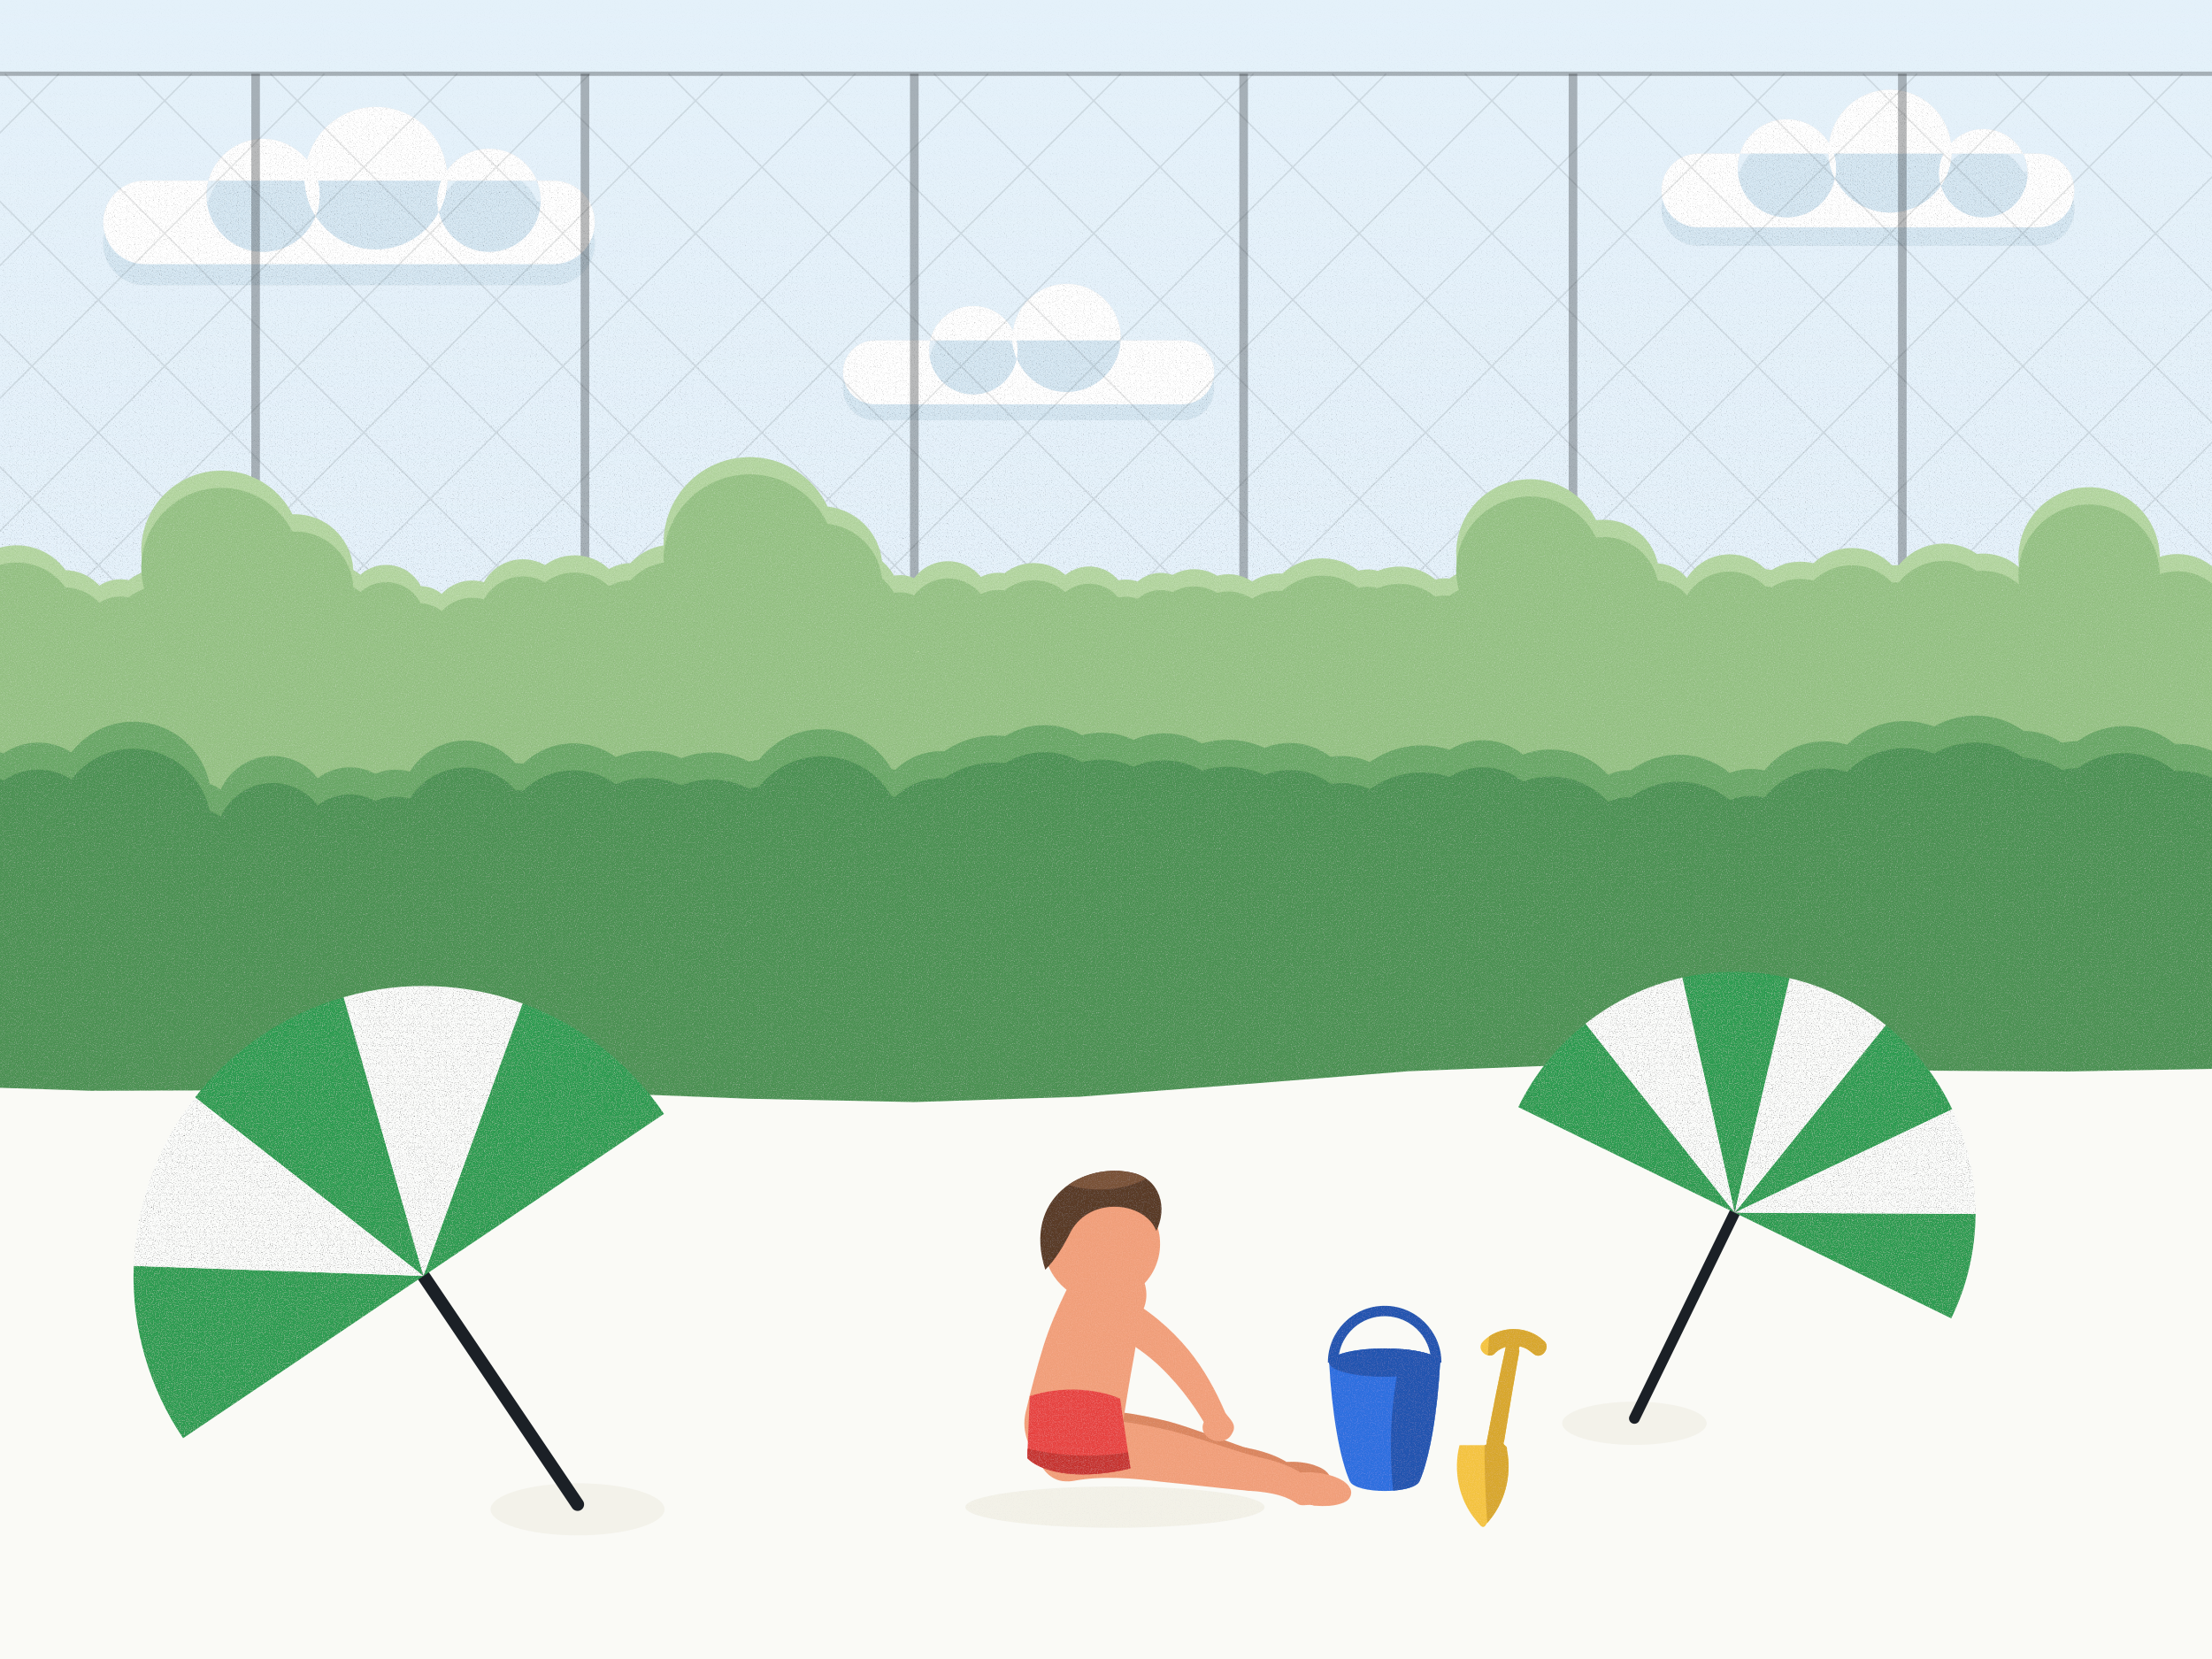
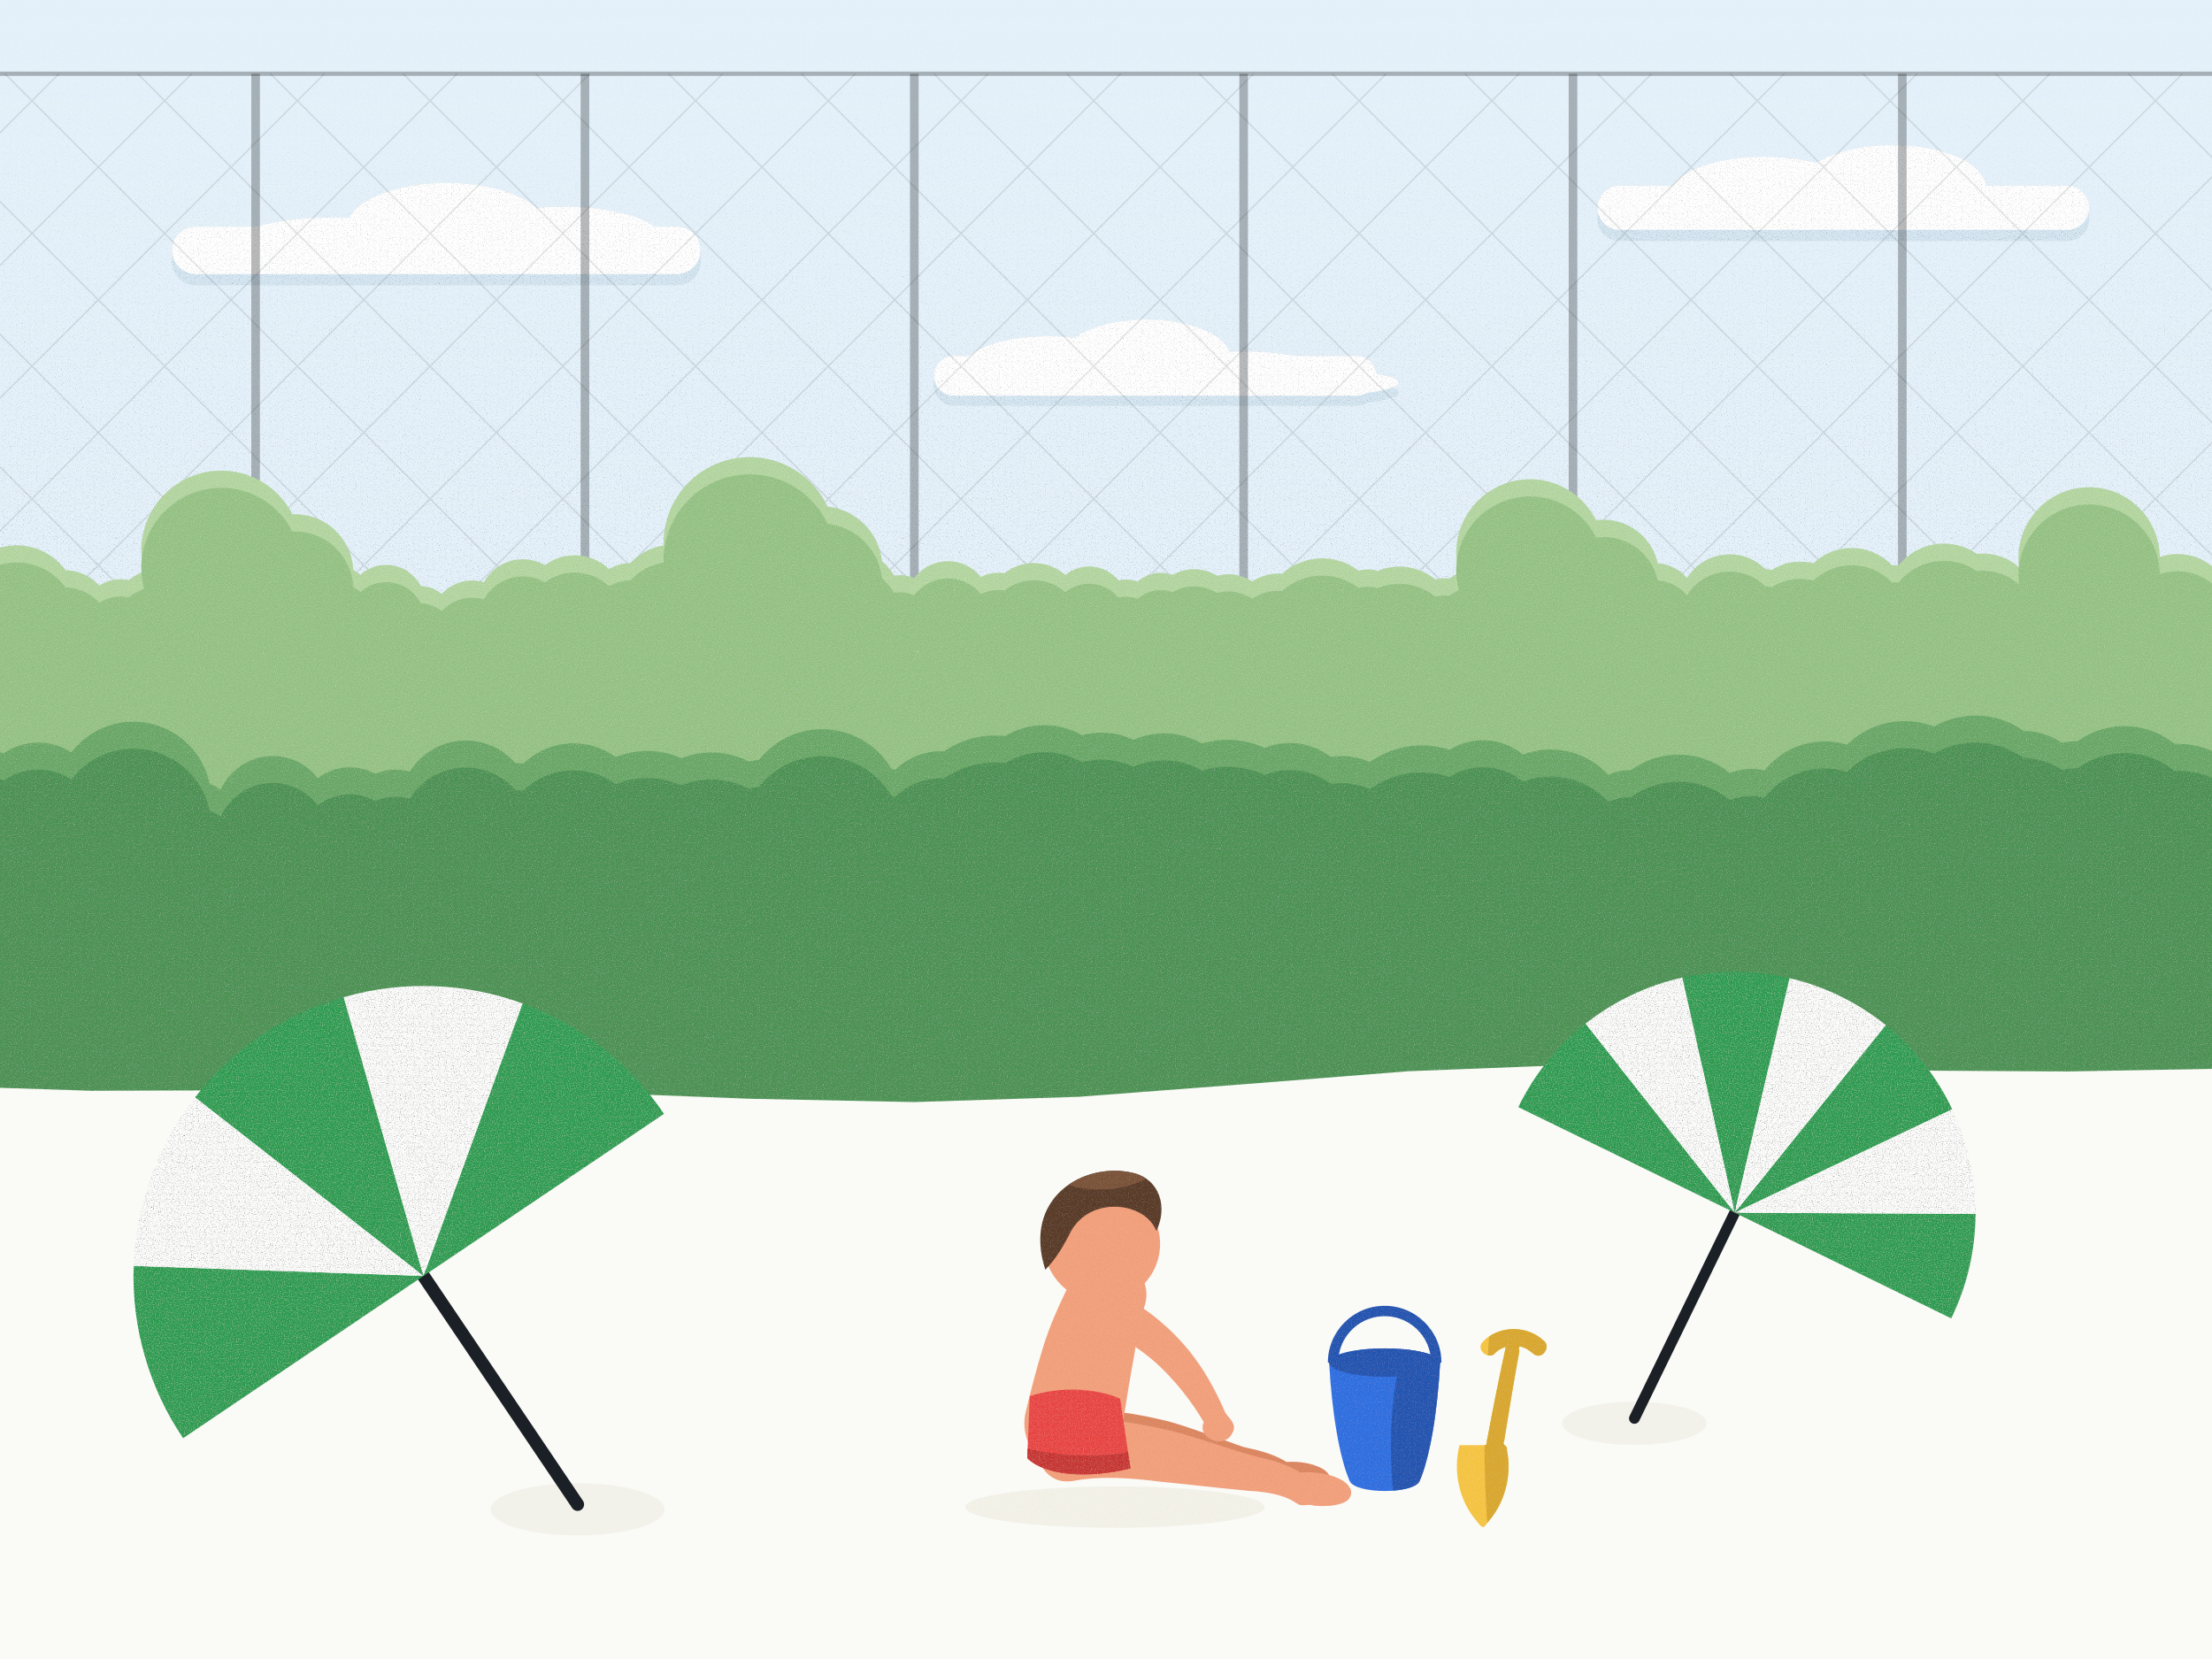
<svg xmlns="http://www.w3.org/2000/svg" width="1800" height="1350" viewBox="0 0 1800 1350">
  <defs>
    <filter id="grainCiel" x="-2%" y="-2%" width="104%" height="104%">
      <feTurbulence type="fractalNoise" baseFrequency="1.2" numOctaves="2" seed="8" result="bruit" />
      <feColorMatrix in="bruit" type="saturate" values="0" result="gris" />
      <feComponentTransfer in="gris" result="regle">
        <feFuncA type="linear" slope="1.05" intercept="0" />
      </feComponentTransfer>
      <feComposite in="regle" in2="SourceAlpha" operator="in" result="decoupe" />
      <feBlend in="SourceGraphic" in2="decoupe" mode="overlay" />
    </filter>
    <filter id="grainVert" x="-2%" y="-2%" width="104%" height="104%">
      <feTurbulence type="fractalNoise" baseFrequency="1.2" numOctaves="2" seed="21" result="bruit" />
      <feColorMatrix in="bruit" type="saturate" values="0" result="gris" />
      <feComponentTransfer in="gris" result="regle">
        <feFuncA type="linear" slope="0.50" intercept="0" />
      </feComponentTransfer>
      <feComposite in="regle" in2="SourceAlpha" operator="in" result="decoupe" />
      <feBlend in="SourceGraphic" in2="decoupe" mode="overlay" />
    </filter>
    <filter id="grainTissu" x="-2%" y="-2%" width="104%" height="104%">
      <feTurbulence type="fractalNoise" baseFrequency="1.2" numOctaves="2" seed="77" result="bruit" />
      <feColorMatrix in="bruit" type="luminanceToAlpha" result="alpha" />
      <feComponentTransfer in="alpha" result="hauts">
        <feFuncA type="table" tableValues="0 0 0.15" />
      </feComponentTransfer>
      <feFlood flood-color="#FFFFFF" result="blanc" />
      <feComposite in="blanc" in2="hauts" operator="in" result="clairs" />
      <feComponentTransfer in="alpha" result="bas">
        <feFuncA type="table" tableValues="0.15 0 0" />
      </feComponentTransfer>
      <feFlood flood-color="#000000" result="noir" />
      <feComposite in="noir" in2="bas" operator="in" result="sombres" />
      <feMerge result="points">
        <feMergeNode in="sombres" />
        <feMergeNode in="clairs" />
      </feMerge>
      <feComposite in="points" in2="SourceAlpha" operator="in" result="coupes" />
      <feMerge>
        <feMergeNode in="SourceGraphic" />
        <feMergeNode in="coupes" />
      </feMerge>
    </filter>
    <filter id="grainDoux" x="-2%" y="-2%" width="104%" height="104%">
      <feTurbulence type="fractalNoise" baseFrequency="1.2" numOctaves="2" seed="61" result="bruit" />
      <feColorMatrix in="bruit" type="luminanceToAlpha" result="alpha" />
      <feComponentTransfer in="alpha" result="hauts">
        <feFuncA type="table" tableValues="0 0 0.13" />
      </feComponentTransfer>
      <feFlood flood-color="#FFFFFF" result="blanc" />
      <feComposite in="blanc" in2="hauts" operator="in" result="clairs" />
      <feComponentTransfer in="alpha" result="bas">
        <feFuncA type="table" tableValues="0.13 0 0" />
      </feComponentTransfer>
      <feFlood flood-color="#000000" result="noir" />
      <feComposite in="noir" in2="bas" operator="in" result="sombres" />
      <feMerge result="points">
        <feMergeNode in="sombres" />
        <feMergeNode in="clairs" />
      </feMerge>
      <feComposite in="points" in2="SourceAlpha" operator="in" result="coupes" />
      <feMerge>
        <feMergeNode in="SourceGraphic" />
        <feMergeNode in="coupes" />
      </feMerge>
    </filter>
    <filter id="grainToileVerte" x="-2%" y="-2%" width="104%" height="104%">
      <feTurbulence type="fractalNoise" baseFrequency="1.2" numOctaves="2" seed="44" result="bruit" />
      <feColorMatrix in="bruit" type="luminanceToAlpha" result="alpha" />
      <feComponentTransfer in="alpha" result="hauts">
        <feFuncA type="table" tableValues="0 0 0.38" />
      </feComponentTransfer>
      <feFlood flood-color="#FFFFFF" result="blanc" />
      <feComposite in="blanc" in2="hauts" operator="in" result="clairs" />
      <feComponentTransfer in="alpha" result="bas">
        <feFuncA type="table" tableValues="0.38 0 0" />
      </feComponentTransfer>
      <feFlood flood-color="#000000" result="noir" />
      <feComposite in="noir" in2="bas" operator="in" result="sombres" />
      <feMerge result="points">
        <feMergeNode in="sombres" />
        <feMergeNode in="clairs" />
      </feMerge>
      <feComposite in="points" in2="SourceAlpha" operator="in" result="coupes" />
      <feMerge>
        <feMergeNode in="SourceGraphic" />
        <feMergeNode in="coupes" />
      </feMerge>
    </filter>
    <filter id="grainToileBlanche" x="-2%" y="-2%" width="104%" height="104%">
      <feTurbulence type="fractalNoise" baseFrequency="1.2" numOctaves="2" seed="44" result="bruit" />
      <feColorMatrix in="bruit" type="luminanceToAlpha" result="alpha" />
      <feComponentTransfer in="alpha" result="hauts">
        <feFuncA type="table" tableValues="0 0 1.00" />
      </feComponentTransfer>
      <feFlood flood-color="#FFFFFF" result="blanc" />
      <feComposite in="blanc" in2="hauts" operator="in" result="clairs" />
      <feComponentTransfer in="alpha" result="bas">
        <feFuncA type="table" tableValues="1.00 0 0" />
      </feComponentTransfer>
      <feFlood flood-color="#000000" result="noir" />
      <feComposite in="noir" in2="bas" operator="in" result="sombres" />
      <feMerge result="points">
        <feMergeNode in="sombres" />
        <feMergeNode in="clairs" />
      </feMerge>
      <feComposite in="points" in2="SourceAlpha" operator="in" result="coupes" />
      <feMerge>
        <feMergeNode in="SourceGraphic" />
        <feMergeNode in="coupes" />
      </feMerge>
    </filter>
    <linearGradient id="degradeGrain" gradientUnits="userSpaceOnUse" x1="0" y1="0" x2="0" y2="470">
      <stop offset="0" stop-color="#111111" />
      <stop offset="0.45" stop-color="#8A8A8A" />
      <stop offset="1" stop-color="#FFFFFF" />
    </linearGradient>
    <mask id="masqueGrain">
      <rect x="0" y="0" width="1800" height="1350" fill="url(#degradeGrain)" />
    </mask>
    <clipPath id="coupeNuage1">
-       <path d="M118 232 h332 a34 34 0 0 0 0-68 h-332 a34 34 0 0 0 0 68 z" />
-       <circle cx="214" cy="176" r="46" />
-       <circle cx="306" cy="162" r="58" />
-       <circle cx="398" cy="180" r="42" />
+       <rect x="140.0" y="193.4" width="430.0" height="38.6" rx="19.3" />
+       <ellipse cx="269.0" cy="209.0" rx="81.7" ry="23.0" />
+       <ellipse cx="363.6" cy="194.9" rx="81.7" ry="37.1" />
+       <ellipse cx="458.2" cy="204.6" rx="81.7" ry="27.4" />
    </clipPath>
    <clipPath id="coupeNuage2">
-       <path d="M712 342 h250 a26 26 0 0 0 0-52 h-250 a26 26 0 0 0 0 52 z" />
-       <circle cx="792" cy="298" r="36" />
-       <circle cx="868" cy="288" r="44" />
+       <rect x="760.0" y="297.7" width="360.0" height="32.3" rx="16.1" />
+       <ellipse cx="853.6" cy="305.8" rx="68.4" ry="24.2" />
+       <ellipse cx="932.8" cy="299.0" rx="68.4" ry="31.0" />
+       <ellipse cx="1012.0" cy="312.0" rx="68.4" ry="18.0" />
+       <ellipse cx="1069.6" cy="319.4" rx="68.4" ry="10.6" />
    </clipPath>
    <clipPath id="coupeNuage3">
-       <path d="M1382 200 h276 a30 30 0 0 0 0-60 h-276 a30 30 0 0 0 0 60 z" />
-       <circle cx="1454" cy="152" r="40" />
-       <circle cx="1538" cy="138" r="50" />
-       <circle cx="1614" cy="156" r="36" />
+       <rect x="1300.0" y="160.1" width="400.0" height="35.9" rx="17.9" />
+       <ellipse cx="1436.0" cy="166.3" rx="76.0" ry="29.7" />
+       <ellipse cx="1540.0" cy="161.5" rx="76.0" ry="34.5" />
    </clipPath>
    <clipPath id="coupeVert1">
      <path d="M-60.0 503.2 L74.0 507.6 L208.0 507.2 L342.0 506.3 L476.0 508.9 L610.0 514.1 L744.0 516.8 L878.0 512.5 L1012.0 502.3 L1146.0 491.7 L1280.0 486.5 L1414.0 487.7 L1548.0 491.1 L1682.0 491.9 L1816.0 489.5 L1950.0 488.1 L1800 1350 L0 1350 Z" />
      <circle cx="-136.0" cy="502.4" r="37.3" />
      <circle cx="-106.3" cy="495.5" r="47.3" />
      <circle cx="-67.1" cy="494.3" r="32.4" />
      <circle cx="-25.8" cy="496.5" r="38.0" />
      <circle cx="13.6" cy="492.9" r="49.1" />
      <circle cx="52.4" cy="502.5" r="38.5" />
      <circle cx="98.0" cy="502.4" r="31.0" />
      <circle cx="131.5" cy="505.8" r="43.0" />
      <circle cx="157.7" cy="497.1" r="31.1" />
      <circle cx="181.8" cy="496.8" r="34.4" />
      <circle cx="207.5" cy="503.6" r="43.8" />
      <circle cx="239.2" cy="493.2" r="34.3" />
      <circle cx="271.7" cy="493.5" r="33.6" />
      <circle cx="314.3" cy="491.2" r="31.5" />
      <circle cx="342.2" cy="503.5" r="26.5" />
      <circle cx="384.3" cy="506.1" r="33.7" />
      <circle cx="425.4" cy="491.2" r="36.1" />
      <circle cx="467.6" cy="492.5" r="40.6" />
      <circle cx="513.1" cy="493.1" r="34.8" />
      <circle cx="547.1" cy="489.4" r="46.1" />
      <circle cx="578.8" cy="505.8" r="34.1" />
      <circle cx="624.3" cy="492.0" r="37.2" />
      <circle cx="663.0" cy="493.7" r="46.7" />
      <circle cx="690.5" cy="489.3" r="42.5" />
      <circle cx="732.6" cy="494.1" r="26.1" />
      <circle cx="771.4" cy="491.1" r="34.4" />
      <circle cx="812.5" cy="497.8" r="31.7" />
      <circle cx="841.3" cy="496.8" r="38.6" />
      <circle cx="886.3" cy="491.8" r="30.8" />
      <circle cx="916.0" cy="500.9" r="29.3" />
      <circle cx="944.5" cy="494.6" r="28.4" />
      <circle cx="971.7" cy="498.5" r="35.3" />
      <circle cx="999.6" cy="501.8" r="34.5" />
      <circle cx="1040.7" cy="506.6" r="39.9" />
      <circle cx="1075.9" cy="502.9" r="48.5" />
      <circle cx="1113.1" cy="492.2" r="28.8" />
      <circle cx="1138.8" cy="507.0" r="45.9" />
      <circle cx="1175.6" cy="498.7" r="28.1" />
      <circle cx="1203.8" cy="502.6" r="40.0" />
      <circle cx="1230.3" cy="492.8" r="29.0" />
      <circle cx="1274.6" cy="507.8" r="39.5" />
      <circle cx="1311.8" cy="499.2" r="40.3" />
      <circle cx="1347.0" cy="492.0" r="33.6" />
      <circle cx="1370.5" cy="500.5" r="27.5" />
      <circle cx="1407.5" cy="492.0" r="40.9" />
      <circle cx="1435.0" cy="493.7" r="30.6" />
      <circle cx="1465.0" cy="500.7" r="43.6" />
      <circle cx="1506.8" cy="491.3" r="45.3" />
      <circle cx="1543.0" cy="496.7" r="36.8" />
      <circle cx="1581.8" cy="489.6" r="47.2" />
      <circle cx="1613.7" cy="494.6" r="44.1" />
      <circle cx="1652.2" cy="501.1" r="28.9" />
      <circle cx="1692.6" cy="496.0" r="44.1" />
      <circle cx="1737.6" cy="497.9" r="31.1" />
      <circle cx="1771.8" cy="496.2" r="45.3" />
      <circle cx="1794.8" cy="506.4" r="34.2" />
      <circle cx="1839.0" cy="502.1" r="32.1" />
      <circle cx="180.0" cy="448" r="65.0" />
      <circle cx="240.0" cy="466" r="47.5" />
      <circle cx="610.0" cy="442" r="70.0" />
      <circle cx="668.0" cy="462" r="50.0" />
      <circle cx="1245.0" cy="450" r="60.0" />
      <circle cx="1305.0" cy="468" r="45.0" />
      <circle cx="1700.0" cy="454" r="57.5" />
    </clipPath>
    <clipPath id="coupeVert2">
      <path d="M-60.0 671.2 L74.0 675.6 L208.0 675.2 L342.0 674.3 L476.0 676.9 L610.0 682.1 L744.0 684.8 L878.0 680.5 L1012.0 670.3 L1146.0 659.7 L1280.0 654.5 L1414.0 655.7 L1548.0 659.1 L1682.0 659.9 L1816.0 657.5 L1950.0 656.1 L1800 1350 L0 1350 Z" />
      <circle cx="-172.0" cy="649.8" r="68.5" />
      <circle cx="-108.7" cy="673.8" r="44.3" />
      <circle cx="-64.8" cy="664.3" r="71.0" />
      <circle cx="-19.0" cy="663.4" r="54.8" />
      <circle cx="31.1" cy="654.0" r="49.7" />
      <circle cx="68.8" cy="668.9" r="51.1" />
      <circle cx="108.5" cy="650.7" r="63.4" />
      <circle cx="156.7" cy="674.1" r="38.9" />
      <circle cx="221.9" cy="661.5" r="46.3" />
      <circle cx="284.7" cy="667.3" r="42.9" />
      <circle cx="321.9" cy="668.0" r="41.7" />
      <circle cx="379.0" cy="656.2" r="53.6" />
      <circle cx="420.4" cy="659.0" r="38.0" />
      <circle cx="466.6" cy="663.5" r="58.6" />
      <circle cx="526.7" cy="679.0" r="67.9" />
      <circle cx="578.9" cy="677.8" r="65.5" />
      <circle cx="621.8" cy="669.0" r="50.8" />
      <circle cx="669.0" cy="658.8" r="65.4" />
      <circle cx="720.1" cy="672.2" r="46.6" />
      <circle cx="765.7" cy="664.5" r="53.2" />
      <circle cx="809.7" cy="671.1" r="72.6" />
      <circle cx="849.8" cy="651.3" r="61.2" />
      <circle cx="896.2" cy="657.6" r="61.4" />
      <circle cx="947.2" cy="658.3" r="61.5" />
      <circle cx="998.9" cy="673.9" r="71.9" />
      <circle cx="1049.5" cy="659.3" r="54.7" />
      <circle cx="1091.4" cy="671.9" r="56.7" />
      <circle cx="1157.0" cy="679.3" r="72.7" />
      <circle cx="1206.8" cy="653.5" r="51.1" />
      <circle cx="1262.0" cy="672.9" r="63.0" />
      <circle cx="1326.0" cy="668.3" r="41.6" />
      <circle cx="1366.0" cy="679.7" r="65.6" />
      <circle cx="1425.1" cy="672.9" r="47.2" />
      <circle cx="1484.7" cy="665.5" r="62.2" />
      <circle cx="1549.9" cy="653.6" r="66.8" />
      <circle cx="1607.5" cy="650.0" r="67.7" />
      <circle cx="1645.3" cy="654.1" r="59.4" />
      <circle cx="1691.8" cy="676.4" r="73.3" />
      <circle cx="1728.7" cy="656.1" r="65.2" />
      <circle cx="1772.2" cy="675.6" r="70.3" />
      <circle cx="1837.1" cy="655.2" r="51.9" />
    </clipPath>
  </defs>
  <g id="couche1">
    <g id="palier01">
      <rect x="0" y="0" width="1800" height="1350" fill="#E4F1FA" />
      <g mask="url(#masqueGrain)">
        <rect x="0" y="0" width="1800" height="1350" fill="#E4F1FA" filter="url(#grainCiel)" />
      </g>
    </g>
    <g id="palier02" filter="url(#grainCiel)">
      <g>
        <g fill="#D3E5F1">
-           <path d="M118 232 h332 a34 34 0 0 0 0-68 h-332 a34 34 0 0 0 0 68 z" />
-           <circle cx="214" cy="176" r="46" />
-           <circle cx="306" cy="162" r="58" />
-           <circle cx="398" cy="180" r="42" />
+           <rect x="140.0" y="193.4" width="430.0" height="38.6" rx="19.3" />
+           <ellipse cx="269.0" cy="209.0" rx="81.7" ry="23.0" />
+           <ellipse cx="363.6" cy="194.9" rx="81.7" ry="37.1" />
+           <ellipse cx="458.2" cy="204.6" rx="81.7" ry="27.4" />
        </g>
-         <g clip-path="url(#coupeNuage1)" fill="#FFFFFF" transform="translate(0,-17)">
-           <path d="M118 232 h332 a34 34 0 0 0 0-68 h-332 a34 34 0 0 0 0 68 z" />
-           <circle cx="214" cy="176" r="46" />
-           <circle cx="306" cy="162" r="58" />
-           <circle cx="398" cy="180" r="42" />
+         <g clip-path="url(#coupeNuage1)" fill="#FFFFFF" transform="translate(0,-9)">
+           <rect x="140.0" y="193.4" width="430.0" height="38.6" rx="19.3" />
+           <ellipse cx="269.0" cy="209.0" rx="81.7" ry="23.0" />
+           <ellipse cx="363.6" cy="194.9" rx="81.7" ry="37.1" />
+           <ellipse cx="458.2" cy="204.6" rx="81.7" ry="27.4" />
        </g>
      </g>
      <g>
        <g fill="#D3E5F1">
-           <path d="M712 342 h250 a26 26 0 0 0 0-52 h-250 a26 26 0 0 0 0 52 z" />
-           <circle cx="792" cy="298" r="36" />
-           <circle cx="868" cy="288" r="44" />
+           <rect x="760.0" y="297.7" width="360.0" height="32.3" rx="16.1" />
+           <ellipse cx="853.6" cy="305.8" rx="68.4" ry="24.2" />
+           <ellipse cx="932.8" cy="299.0" rx="68.4" ry="31.0" />
+           <ellipse cx="1012.0" cy="312.0" rx="68.4" ry="18.0" />
+           <ellipse cx="1069.6" cy="319.4" rx="68.4" ry="10.6" />
        </g>
-         <g clip-path="url(#coupeNuage2)" fill="#FFFFFF" transform="translate(0,-13)">
-           <path d="M712 342 h250 a26 26 0 0 0 0-52 h-250 a26 26 0 0 0 0 52 z" />
-           <circle cx="792" cy="298" r="36" />
-           <circle cx="868" cy="288" r="44" />
+         <g clip-path="url(#coupeNuage2)" fill="#FFFFFF" transform="translate(0,-8)">
+           <rect x="760.0" y="297.7" width="360.0" height="32.3" rx="16.1" />
+           <ellipse cx="853.6" cy="305.8" rx="68.4" ry="24.2" />
+           <ellipse cx="932.8" cy="299.0" rx="68.4" ry="31.0" />
+           <ellipse cx="1012.0" cy="312.0" rx="68.4" ry="18.0" />
+           <ellipse cx="1069.6" cy="319.4" rx="68.4" ry="10.6" />
        </g>
      </g>
      <g>
        <g fill="#D3E5F1">
-           <path d="M1382 200 h276 a30 30 0 0 0 0-60 h-276 a30 30 0 0 0 0 60 z" />
-           <circle cx="1454" cy="152" r="40" />
-           <circle cx="1538" cy="138" r="50" />
-           <circle cx="1614" cy="156" r="36" />
+           <rect x="1300.0" y="160.1" width="400.0" height="35.9" rx="17.9" />
+           <ellipse cx="1436.0" cy="166.3" rx="76.0" ry="29.7" />
+           <ellipse cx="1540.0" cy="161.5" rx="76.0" ry="34.5" />
        </g>
-         <g clip-path="url(#coupeNuage3)" fill="#FFFFFF" transform="translate(0,-15)">
-           <path d="M1382 200 h276 a30 30 0 0 0 0-60 h-276 a30 30 0 0 0 0 60 z" />
-           <circle cx="1454" cy="152" r="40" />
-           <circle cx="1538" cy="138" r="50" />
-           <circle cx="1614" cy="156" r="36" />
+         <g clip-path="url(#coupeNuage3)" fill="#FFFFFF" transform="translate(0,-9)">
+           <rect x="1300.0" y="160.1" width="400.0" height="35.9" rx="17.9" />
+           <ellipse cx="1436.0" cy="166.3" rx="76.0" ry="29.7" />
+           <ellipse cx="1540.0" cy="161.5" rx="76.0" ry="34.5" />
        </g>
      </g>
    </g>
  </g>
  <g id="grillage">
    <g id="palierT">
      <g stroke="#14181C" stroke-width="1.2" fill="none" opacity="0.11">
        <path d="M-946.0 946.0 L-60.0 60.0" />
        <path d="M-838.0 946.0 L48.0 60.0" />
        <path d="M-730.0 946.0 L156.0 60.0" />
        <path d="M-622.0 946.0 L264.0 60.0" />
        <path d="M-514.0 946.0 L372.0 60.0" />
        <path d="M-406.0 946.0 L480.0 60.0" />
        <path d="M-298.0 946.0 L588.0 60.0" />
        <path d="M-190.0 946.0 L696.0 60.0" />
        <path d="M-82.0 946.0 L804.0 60.0" />
        <path d="M26.0 946.0 L912.0 60.0" />
        <path d="M26.0 946.0 L-860.0 60.0" />
        <path d="M134.0 946.0 L1020.0 60.0" />
        <path d="M134.0 946.0 L-752.0 60.0" />
        <path d="M242.0 946.0 L1128.0 60.0" />
        <path d="M242.0 946.0 L-644.0 60.0" />
        <path d="M350.0 946.0 L1236.0 60.0" />
        <path d="M350.0 946.0 L-536.0 60.0" />
        <path d="M458.0 946.0 L1344.0 60.0" />
        <path d="M458.0 946.0 L-428.0 60.0" />
        <path d="M566.0 946.0 L1452.0 60.0" />
        <path d="M566.0 946.0 L-320.0 60.0" />
        <path d="M674.0 946.0 L1560.0 60.0" />
        <path d="M674.0 946.0 L-212.0 60.0" />
        <path d="M782.0 946.0 L1668.0 60.0" />
        <path d="M782.0 946.0 L-104.0 60.0" />
        <path d="M890.0 946.0 L1776.0 60.0" />
        <path d="M890.0 946.0 L4.0 60.0" />
        <path d="M998.0 946.0 L1884.0 60.0" />
        <path d="M998.0 946.0 L112.0 60.0" />
        <path d="M1106.0 946.0 L1992.0 60.0" />
        <path d="M1106.0 946.0 L220.0 60.0" />
        <path d="M1214.0 946.0 L2100.0 60.0" />
        <path d="M1214.0 946.0 L328.0 60.0" />
        <path d="M1322.0 946.0 L2208.0 60.0" />
        <path d="M1322.0 946.0 L436.0 60.0" />
        <path d="M1430.0 946.0 L2316.0 60.0" />
        <path d="M1430.0 946.0 L544.0 60.0" />
        <path d="M1538.0 946.0 L2424.0 60.0" />
        <path d="M1538.0 946.0 L652.0 60.0" />
        <path d="M1646.0 946.0 L2532.0 60.0" />
        <path d="M1646.0 946.0 L760.0 60.0" />
        <path d="M1754.0 946.0 L2640.0 60.0" />
        <path d="M1754.0 946.0 L868.0 60.0" />
        <path d="M1862.0 946.0 L2748.0 60.0" />
        <path d="M1862.0 946.0 L976.0 60.0" />
        <path d="M1970.0 946.0 L1084.0 60.0" />
        <path d="M2078.0 946.0 L1192.0 60.0" />
        <path d="M2186.0 946.0 L1300.0 60.0" />
        <path d="M2294.0 946.0 L1408.0 60.0" />
        <path d="M2402.0 946.0 L1516.0 60.0" />
        <path d="M2510.0 946.0 L1624.0 60.0" />
        <path d="M2618.0 946.0 L1732.0 60.0" />
        <path d="M2726.0 946.0 L1840.0 60.0" />
      </g>
    </g>
    <g id="palierP">
      <g stroke="#14181C" fill="none" opacity="0.30">
        <path d="M-60.0 60.0 L18968.0 60.0" stroke-width="3.5" />
        <path d="M-60.0 538.4 L18968.0 538.4" stroke-width="2.2" />
      </g>
      <g fill="#14181C" opacity="0.30">
        <rect x="-63.5" y="60.0" width="7.0" height="886.0" />
        <rect x="204.5" y="60.0" width="7.0" height="886.0" />
        <rect x="472.5" y="60.0" width="7.0" height="886.0" />
        <rect x="740.5" y="60.0" width="7.0" height="886.0" />
        <rect x="1008.5" y="60.0" width="7.0" height="886.0" />
        <rect x="1276.5" y="60.0" width="7.0" height="886.0" />
        <rect x="1544.5" y="60.0" width="7.0" height="886.0" />
        <rect x="1812.5" y="60.0" width="7.0" height="886.0" />
      </g>
    </g>
  </g>
  <g id="couche2" filter="url(#grainVert)">
    <g id="palierV1">
      <g fill="#B4D6A0">
        <path d="M-60.0 503.2 L74.0 507.6 L208.0 507.2 L342.0 506.3 L476.0 508.9 L610.0 514.1 L744.0 516.8 L878.0 512.5 L1012.0 502.3 L1146.0 491.7 L1280.0 486.5 L1414.0 487.7 L1548.0 491.1 L1682.0 491.9 L1816.0 489.5 L1950.0 488.1 L1800 1350 L0 1350 Z" />
        <circle cx="-136.0" cy="502.4" r="37.3" />
        <circle cx="-106.3" cy="495.5" r="47.3" />
        <circle cx="-67.1" cy="494.3" r="32.4" />
        <circle cx="-25.8" cy="496.5" r="38.0" />
        <circle cx="13.6" cy="492.9" r="49.1" />
        <circle cx="52.4" cy="502.5" r="38.5" />
        <circle cx="98.0" cy="502.4" r="31.0" />
        <circle cx="131.5" cy="505.8" r="43.0" />
        <circle cx="157.7" cy="497.1" r="31.1" />
        <circle cx="181.8" cy="496.8" r="34.4" />
        <circle cx="207.5" cy="503.6" r="43.8" />
        <circle cx="239.2" cy="493.2" r="34.3" />
        <circle cx="271.7" cy="493.5" r="33.6" />
        <circle cx="314.3" cy="491.2" r="31.5" />
        <circle cx="342.2" cy="503.5" r="26.5" />
        <circle cx="384.3" cy="506.1" r="33.7" />
        <circle cx="425.4" cy="491.2" r="36.1" />
        <circle cx="467.6" cy="492.5" r="40.6" />
        <circle cx="513.1" cy="493.1" r="34.8" />
        <circle cx="547.1" cy="489.4" r="46.1" />
        <circle cx="578.8" cy="505.8" r="34.1" />
        <circle cx="624.3" cy="492.0" r="37.2" />
        <circle cx="663.0" cy="493.7" r="46.7" />
        <circle cx="690.5" cy="489.3" r="42.5" />
        <circle cx="732.6" cy="494.1" r="26.1" />
        <circle cx="771.4" cy="491.1" r="34.4" />
        <circle cx="812.5" cy="497.8" r="31.7" />
        <circle cx="841.3" cy="496.8" r="38.6" />
        <circle cx="886.3" cy="491.8" r="30.8" />
        <circle cx="916.0" cy="500.9" r="29.3" />
        <circle cx="944.5" cy="494.6" r="28.4" />
        <circle cx="971.7" cy="498.5" r="35.3" />
        <circle cx="999.6" cy="501.8" r="34.5" />
        <circle cx="1040.7" cy="506.6" r="39.9" />
        <circle cx="1075.9" cy="502.9" r="48.5" />
        <circle cx="1113.1" cy="492.2" r="28.8" />
        <circle cx="1138.8" cy="507.0" r="45.9" />
        <circle cx="1175.6" cy="498.7" r="28.1" />
        <circle cx="1203.8" cy="502.6" r="40.0" />
        <circle cx="1230.3" cy="492.8" r="29.0" />
        <circle cx="1274.6" cy="507.8" r="39.5" />
        <circle cx="1311.8" cy="499.2" r="40.3" />
        <circle cx="1347.0" cy="492.0" r="33.6" />
        <circle cx="1370.5" cy="500.5" r="27.5" />
        <circle cx="1407.5" cy="492.0" r="40.9" />
        <circle cx="1435.0" cy="493.7" r="30.6" />
        <circle cx="1465.0" cy="500.7" r="43.6" />
        <circle cx="1506.8" cy="491.3" r="45.3" />
        <circle cx="1543.0" cy="496.7" r="36.8" />
        <circle cx="1581.8" cy="489.6" r="47.2" />
        <circle cx="1613.7" cy="494.6" r="44.1" />
        <circle cx="1652.2" cy="501.1" r="28.9" />
        <circle cx="1692.6" cy="496.0" r="44.1" />
        <circle cx="1737.6" cy="497.9" r="31.1" />
        <circle cx="1771.8" cy="496.2" r="45.3" />
        <circle cx="1794.8" cy="506.4" r="34.2" />
        <circle cx="1839.0" cy="502.1" r="32.1" />
        <circle cx="180.0" cy="448" r="65.0" />
        <circle cx="240.0" cy="466" r="47.5" />
        <circle cx="610.0" cy="442" r="70.0" />
        <circle cx="668.0" cy="462" r="50.0" />
        <circle cx="1245.0" cy="450" r="60.0" />
        <circle cx="1305.0" cy="468" r="45.0" />
        <circle cx="1700.0" cy="454" r="57.5" />
      </g>
      <g clip-path="url(#coupeVert1)" fill="#96C285" transform="translate(0,14)">
        <path d="M-60.0 503.2 L74.0 507.6 L208.0 507.2 L342.0 506.3 L476.0 508.9 L610.0 514.1 L744.0 516.8 L878.0 512.5 L1012.0 502.3 L1146.0 491.7 L1280.0 486.5 L1414.0 487.7 L1548.0 491.1 L1682.0 491.9 L1816.0 489.5 L1950.0 488.1 L1800 1350 L0 1350 Z" />
        <circle cx="-136.0" cy="502.4" r="37.3" />
        <circle cx="-106.3" cy="495.5" r="47.3" />
        <circle cx="-67.1" cy="494.3" r="32.4" />
        <circle cx="-25.8" cy="496.5" r="38.0" />
        <circle cx="13.6" cy="492.9" r="49.1" />
        <circle cx="52.4" cy="502.5" r="38.5" />
        <circle cx="98.0" cy="502.4" r="31.0" />
        <circle cx="131.5" cy="505.8" r="43.0" />
        <circle cx="157.7" cy="497.1" r="31.1" />
        <circle cx="181.8" cy="496.8" r="34.4" />
        <circle cx="207.5" cy="503.6" r="43.8" />
        <circle cx="239.2" cy="493.2" r="34.3" />
        <circle cx="271.7" cy="493.5" r="33.6" />
        <circle cx="314.3" cy="491.2" r="31.5" />
        <circle cx="342.2" cy="503.5" r="26.5" />
        <circle cx="384.3" cy="506.1" r="33.7" />
        <circle cx="425.4" cy="491.2" r="36.1" />
        <circle cx="467.6" cy="492.5" r="40.6" />
        <circle cx="513.1" cy="493.1" r="34.8" />
        <circle cx="547.1" cy="489.4" r="46.1" />
        <circle cx="578.8" cy="505.8" r="34.1" />
        <circle cx="624.3" cy="492.0" r="37.2" />
        <circle cx="663.0" cy="493.7" r="46.7" />
        <circle cx="690.5" cy="489.3" r="42.5" />
        <circle cx="732.6" cy="494.1" r="26.1" />
        <circle cx="771.4" cy="491.1" r="34.4" />
        <circle cx="812.5" cy="497.8" r="31.7" />
        <circle cx="841.3" cy="496.8" r="38.6" />
        <circle cx="886.3" cy="491.8" r="30.8" />
        <circle cx="916.0" cy="500.9" r="29.3" />
        <circle cx="944.5" cy="494.6" r="28.4" />
        <circle cx="971.7" cy="498.5" r="35.3" />
        <circle cx="999.6" cy="501.8" r="34.5" />
        <circle cx="1040.7" cy="506.6" r="39.9" />
        <circle cx="1075.9" cy="502.9" r="48.5" />
        <circle cx="1113.1" cy="492.2" r="28.8" />
        <circle cx="1138.8" cy="507.0" r="45.9" />
        <circle cx="1175.6" cy="498.7" r="28.1" />
        <circle cx="1203.8" cy="502.6" r="40.0" />
        <circle cx="1230.3" cy="492.8" r="29.0" />
        <circle cx="1274.6" cy="507.8" r="39.5" />
        <circle cx="1311.8" cy="499.2" r="40.3" />
        <circle cx="1347.0" cy="492.0" r="33.6" />
        <circle cx="1370.5" cy="500.5" r="27.5" />
        <circle cx="1407.5" cy="492.0" r="40.9" />
        <circle cx="1435.0" cy="493.7" r="30.6" />
        <circle cx="1465.0" cy="500.7" r="43.6" />
        <circle cx="1506.8" cy="491.3" r="45.3" />
        <circle cx="1543.0" cy="496.7" r="36.8" />
        <circle cx="1581.8" cy="489.6" r="47.2" />
        <circle cx="1613.7" cy="494.6" r="44.1" />
        <circle cx="1652.2" cy="501.1" r="28.9" />
        <circle cx="1692.6" cy="496.0" r="44.1" />
        <circle cx="1737.6" cy="497.9" r="31.1" />
        <circle cx="1771.8" cy="496.2" r="45.3" />
        <circle cx="1794.8" cy="506.4" r="34.2" />
        <circle cx="1839.0" cy="502.1" r="32.1" />
        <circle cx="180.0" cy="448" r="65.0" />
        <circle cx="240.0" cy="466" r="47.5" />
        <circle cx="610.0" cy="442" r="70.0" />
        <circle cx="668.0" cy="462" r="50.0" />
        <circle cx="1245.0" cy="450" r="60.0" />
        <circle cx="1305.0" cy="468" r="45.0" />
        <circle cx="1700.0" cy="454" r="57.5" />
      </g>
    </g>
    <g id="palierV2">
      <g fill="#6BA867">
        <path d="M-60.0 671.2 L74.0 675.6 L208.0 675.2 L342.0 674.3 L476.0 676.9 L610.0 682.1 L744.0 684.8 L878.0 680.5 L1012.0 670.3 L1146.0 659.7 L1280.0 654.5 L1414.0 655.7 L1548.0 659.1 L1682.0 659.9 L1816.0 657.5 L1950.0 656.1 L1800 1350 L0 1350 Z" />
        <circle cx="-172.0" cy="649.8" r="68.5" />
        <circle cx="-108.7" cy="673.8" r="44.3" />
        <circle cx="-64.8" cy="664.3" r="71.0" />
        <circle cx="-19.0" cy="663.4" r="54.8" />
        <circle cx="31.1" cy="654.0" r="49.7" />
        <circle cx="68.8" cy="668.9" r="51.1" />
        <circle cx="108.5" cy="650.7" r="63.4" />
        <circle cx="156.7" cy="674.1" r="38.9" />
        <circle cx="221.9" cy="661.5" r="46.3" />
        <circle cx="284.7" cy="667.3" r="42.9" />
        <circle cx="321.9" cy="668.0" r="41.7" />
        <circle cx="379.0" cy="656.2" r="53.6" />
        <circle cx="420.4" cy="659.0" r="38.0" />
        <circle cx="466.6" cy="663.5" r="58.6" />
        <circle cx="526.7" cy="679.0" r="67.9" />
        <circle cx="578.9" cy="677.8" r="65.5" />
        <circle cx="621.8" cy="669.0" r="50.8" />
        <circle cx="669.0" cy="658.8" r="65.4" />
        <circle cx="720.1" cy="672.2" r="46.6" />
        <circle cx="765.7" cy="664.5" r="53.2" />
        <circle cx="809.7" cy="671.1" r="72.6" />
        <circle cx="849.8" cy="651.3" r="61.2" />
        <circle cx="896.2" cy="657.6" r="61.4" />
        <circle cx="947.2" cy="658.3" r="61.5" />
        <circle cx="998.9" cy="673.9" r="71.9" />
        <circle cx="1049.5" cy="659.3" r="54.7" />
        <circle cx="1091.4" cy="671.9" r="56.7" />
        <circle cx="1157.0" cy="679.3" r="72.7" />
        <circle cx="1206.8" cy="653.5" r="51.1" />
        <circle cx="1262.0" cy="672.9" r="63.0" />
        <circle cx="1326.0" cy="668.3" r="41.6" />
        <circle cx="1366.0" cy="679.7" r="65.6" />
        <circle cx="1425.1" cy="672.9" r="47.2" />
        <circle cx="1484.7" cy="665.5" r="62.2" />
        <circle cx="1549.9" cy="653.6" r="66.8" />
        <circle cx="1607.5" cy="650.0" r="67.7" />
        <circle cx="1645.3" cy="654.1" r="59.4" />
        <circle cx="1691.8" cy="676.4" r="73.3" />
        <circle cx="1728.7" cy="656.1" r="65.2" />
        <circle cx="1772.2" cy="675.6" r="70.3" />
        <circle cx="1837.1" cy="655.2" r="51.9" />
      </g>
      <g clip-path="url(#coupeVert2)" fill="#4E9354" transform="translate(0,22)">
        <path d="M-60.0 671.2 L74.0 675.6 L208.0 675.2 L342.0 674.3 L476.0 676.9 L610.0 682.1 L744.0 684.8 L878.0 680.5 L1012.0 670.3 L1146.0 659.7 L1280.0 654.5 L1414.0 655.7 L1548.0 659.1 L1682.0 659.9 L1816.0 657.5 L1950.0 656.1 L1800 1350 L0 1350 Z" />
        <circle cx="-172.0" cy="649.8" r="68.5" />
        <circle cx="-108.7" cy="673.8" r="44.3" />
        <circle cx="-64.8" cy="664.3" r="71.0" />
        <circle cx="-19.0" cy="663.4" r="54.8" />
        <circle cx="31.1" cy="654.0" r="49.7" />
        <circle cx="68.8" cy="668.9" r="51.1" />
        <circle cx="108.5" cy="650.7" r="63.4" />
        <circle cx="156.7" cy="674.1" r="38.9" />
        <circle cx="221.9" cy="661.5" r="46.3" />
        <circle cx="284.7" cy="667.3" r="42.9" />
        <circle cx="321.9" cy="668.0" r="41.7" />
        <circle cx="379.0" cy="656.2" r="53.6" />
        <circle cx="420.4" cy="659.0" r="38.0" />
        <circle cx="466.6" cy="663.5" r="58.6" />
        <circle cx="526.7" cy="679.0" r="67.9" />
        <circle cx="578.9" cy="677.8" r="65.5" />
        <circle cx="621.8" cy="669.0" r="50.8" />
        <circle cx="669.0" cy="658.8" r="65.4" />
        <circle cx="720.1" cy="672.2" r="46.6" />
        <circle cx="765.7" cy="664.5" r="53.2" />
        <circle cx="809.7" cy="671.1" r="72.6" />
        <circle cx="849.8" cy="651.3" r="61.2" />
        <circle cx="896.2" cy="657.6" r="61.4" />
        <circle cx="947.2" cy="658.3" r="61.5" />
        <circle cx="998.9" cy="673.9" r="71.9" />
        <circle cx="1049.5" cy="659.3" r="54.7" />
        <circle cx="1091.4" cy="671.9" r="56.7" />
        <circle cx="1157.0" cy="679.3" r="72.7" />
        <circle cx="1206.8" cy="653.5" r="51.1" />
        <circle cx="1262.0" cy="672.9" r="63.0" />
        <circle cx="1326.0" cy="668.3" r="41.6" />
        <circle cx="1366.0" cy="679.7" r="65.6" />
        <circle cx="1425.1" cy="672.9" r="47.2" />
        <circle cx="1484.7" cy="665.5" r="62.2" />
        <circle cx="1549.9" cy="653.6" r="66.8" />
        <circle cx="1607.5" cy="650.0" r="67.7" />
        <circle cx="1645.3" cy="654.1" r="59.4" />
        <circle cx="1691.8" cy="676.4" r="73.3" />
        <circle cx="1728.7" cy="656.1" r="65.2" />
        <circle cx="1772.2" cy="675.6" r="70.3" />
        <circle cx="1837.1" cy="655.2" r="51.9" />
      </g>
    </g>
  </g>
  <g id="couche3">
    <g id="palier06">
      <path fill="#FAFAF6" d="M-60.0 883.2 L74.0 887.6 L208.0 887.2 L342.0 886.3 L476.0 888.9 L610.0 894.1 L744.0 896.8 L878.0 892.5 L1012.0 882.3 L1146.0 871.7 L1280.0 866.5 L1414.0 867.7 L1548.0 871.1 L1682.0 871.9 L1816.0 869.5 L1950.0 868.1 L1800 1350 L0 1350 Z" />
    </g>
  </g>
  <g id="couche4">
    <g>
      <ellipse cx="470.0" cy="1228.2" rx="70.8" ry="21.2" fill="#EDEBE0" opacity="0.55" />
      <path d="M470.0 1224.2 L344.6 1038.3" stroke="#1B2026" stroke-width="10.6" stroke-linecap="round" />
      <g fill="#2F9E52" filter="url(#grainToileVerte)">
        <path d="M344.6 1038.3 L149.0 1170.3 C135.1 1149.8 124.6 1127.2 117.8 1103.4 C110.9 1079.6 107.9 1054.8 108.8 1030.1 Z" />
        <path d="M344.6 1038.3 L158.7 893.0 C173.9 873.5 192.1 856.5 212.7 842.7 C233.2 828.8 255.8 818.3 279.6 811.5 Z" />
        <path d="M344.6 1038.3 L425.3 816.6 C448.6 825.0 470.4 837.1 489.9 852.4 C509.4 867.6 526.4 885.8 540.3 906.4 Z" />
      </g>
      <g fill="#FBFCFA" filter="url(#grainToileBlanche)">
        <path d="M344.6 1038.3 L108.8 1030.1 C109.6 1005.3 114.4 980.9 122.9 957.6 C131.3 934.3 143.4 912.5 158.7 893.0 Z" />
        <path d="M344.6 1038.3 L279.6 811.5 C303.4 804.6 328.1 801.6 352.9 802.5 C377.6 803.3 402.1 808.1 425.3 816.6 Z" />
      </g>
    </g>
    <g>
      <ellipse cx="1330.0" cy="1158.2" rx="58.8" ry="17.6" fill="#EDEBE0" opacity="0.55" />
      <path d="M1330.0 1154.2 L1411.6 986.8" stroke="#1B2026" stroke-width="8.8" stroke-linecap="round" />
      <g fill="#2F9E52" filter="url(#grainToileVerte)">
        <path d="M1411.6 986.8 L1235.5 900.9 C1241.9 887.7 1249.8 875.3 1259.0 863.9 C1268.2 852.4 1278.7 842.1 1290.2 833.0 Z" />
        <path d="M1411.6 986.8 L1369.0 795.5 C1383.3 792.3 1397.9 790.8 1412.6 790.8 C1427.3 790.9 1441.9 792.6 1456.2 796.0 Z" />
        <path d="M1411.6 986.8 L1534.6 834.2 C1546.0 843.4 1556.4 853.9 1565.5 865.4 C1574.6 876.9 1582.3 889.4 1588.6 902.7 Z" />
        <path d="M1411.6 986.8 L1607.6 987.8 C1607.5 1002.5 1605.8 1017.1 1602.5 1031.4 C1599.2 1045.7 1594.2 1059.6 1587.8 1072.8 Z" />
      </g>
      <g fill="#FBFCFA" filter="url(#grainToileBlanche)">
        <path d="M1411.6 986.8 L1290.2 833.0 C1301.7 823.9 1314.2 816.1 1327.5 809.8 C1340.7 803.5 1354.6 798.7 1369.0 795.5 Z" />
        <path d="M1411.6 986.8 L1456.2 796.0 C1470.5 799.3 1484.4 804.2 1497.5 810.7 C1510.7 817.1 1523.2 825.0 1534.6 834.2 Z" />
        <path d="M1411.6 986.8 L1588.6 902.7 C1594.9 915.9 1599.7 929.9 1602.9 944.2 C1606.1 958.5 1607.7 973.1 1607.6 987.8 Z" />
      </g>
    </g>
  </g>
  <g id="couche5" filter="url(#grainDoux)">
    <g>
      <ellipse cx="907.3" cy="1226.4" rx="121.8" ry="16.8" fill="#EDEBE0" opacity="0.6" />
      <path d="M 874.86 1195.74 C 897.97 1191.21 921.75 1193.24 944.89 1196.47 C 965.80 1198.37 986.55 1201.73 1007.47 1203.51 C 1015.34 1205.80 1023.43 1198.99 1023.34 1190.98 C 1024.00 1184.12 1018.33 1178.55 1011.89 1177.52 C 991.83 1170.49 972.01 1162.73 951.58 1156.84 C 924.21 1150.07 895.85 1145.35 867.60 1147.97 C 856.42 1149.19 847.35 1159.31 847.43 1170.56 C 846.62 1182.97 856.27 1195.67 869.17 1195.96 C 871.07 1196.08 872.97 1195.99 874.86 1195.74 Z" fill="#DB8760" />
      <path d="M 1010.29 1177.55 C 1004.11 1177.07 998.39 1181.87 997.36 1187.89 C 995.86 1194.07 999.29 1201.26 1005.60 1203.07 C 1009.28 1204.12 1013.17 1203.88 1016.93 1204.55 C 1023.08 1205.30 1029.21 1206.52 1035.04 1208.62 C 1037.95 1209.69 1040.75 1211.01 1043.33 1212.74 C 1046.65 1214.78 1050.52 1213.27 1054.01 1214.69 C 1061.87 1215.37 1070.27 1215.18 1077.48 1211.61 C 1081.09 1209.95 1083.82 1205.76 1082.31 1201.79 C 1080.13 1196.40 1074.23 1193.88 1069.09 1192.12 C 1061.94 1189.87 1054.36 1189.22 1046.90 1189.60 C 1042.13 1186.75 1037.04 1184.41 1031.77 1182.67 C 1026.47 1180.82 1021.01 1179.45 1015.50 1178.36 C 1013.75 1178.17 1012.06 1177.56 1010.29 1177.55 Z" fill="#DB8760" />
      <path d="M 912.87 1164.56 C 915.75 1144.09 919.12 1123.71 922.85 1103.38 C 924.91 1090.63 926.91 1077.80 930.45 1065.37 C 935.87 1052.98 932.00 1037.33 920.79 1029.49 C 908.28 1019.54 887.79 1019.80 877.47 1032.82 C 873.15 1038.34 870.53 1044.92 867.19 1051.05 C 860.19 1065.40 853.89 1080.16 849.08 1095.39 C 843.59 1113.29 838.81 1131.42 834.53 1149.64 C 831.24 1164.19 836.64 1180.61 849.19 1189.11 C 865.54 1201.07 891.39 1199.87 904.42 1183.50 C 908.85 1178.07 911.57 1171.40 912.87 1164.56 Z" fill="#F2A07B" />
      <path d="M 872.86 1205.19 C 896.83 1200.54 921.44 1202.87 945.47 1205.84 C 966.55 1207.87 987.59 1210.41 1008.68 1212.41 C 1015.32 1212.69 1023.02 1215.25 1028.32 1209.72 C 1035.99 1202.79 1033.45 1187.85 1022.79 1185.52 C 999.13 1178.91 976.06 1170.26 952.27 1164.10 C 924.11 1157.65 895.12 1152.82 866.14 1155.21 C 854.16 1156.15 844.21 1166.84 844.30 1178.87 C 843.44 1191.82 853.46 1205.11 866.93 1205.42 C 868.91 1205.55 870.90 1205.46 872.86 1205.19 Z" fill="#F2A07B" />
      <path d="M 1018.67 1184.90 C 1012.00 1184.41 1005.85 1189.61 1004.75 1196.12 C 1003.15 1202.78 1006.85 1210.55 1013.66 1212.48 C 1017.17 1213.52 1020.87 1213.28 1024.47 1213.77 C 1032.40 1214.68 1040.40 1216.02 1047.74 1219.26 C 1050.90 1220.40 1053.57 1222.49 1056.46 1224.11 C 1060.72 1226.14 1065.04 1223.39 1069.33 1225.28 C 1077.65 1225.75 1086.50 1225.95 1094.23 1222.34 C 1098.09 1220.67 1100.63 1216.15 1099.07 1212.06 C 1096.67 1206.05 1090.15 1203.17 1084.44 1201.14 C 1075.96 1198.37 1066.92 1197.62 1058.05 1198.18 C 1053.84 1195.60 1049.40 1193.40 1044.75 1191.70 C 1036.78 1188.51 1028.37 1186.53 1019.95 1184.98 C 1019.52 1184.94 1019.09 1184.91 1018.67 1184.90 Z" fill="#F2A07B" />
      <path d="M 907.56 1052.94 C 895.45 1052.03 886.85 1067.89 893.92 1077.66 C 897.96 1083.27 905.10 1084.73 910.77 1088.10 C 925.85 1096.21 939.56 1106.81 951.18 1119.38 C 959.11 1127.75 966.27 1136.80 972.74 1146.34 C 975.11 1149.88 977.32 1153.54 979.57 1157.17 C 973.70 1170.96 996.71 1179.25 1002.65 1166.31 C 1007.22 1159.20 1000.28 1154.55 997.08 1149.59 C 989.37 1131.57 979.81 1114.19 967.45 1098.92 C 952.57 1080.77 934.20 1065.43 913.46 1054.41 C 911.60 1053.59 909.60 1053.05 907.56 1052.94 Z" fill="#F2A07B" />
      <circle cx="896.8" cy="1012.2" r="47.2" fill="#F2A07B" />
      <g filter="url(#grainTissu)">
        <path d="M 838.00 1136.10 C 863.20 1127.70 892.60 1129.80 911.50 1138.20 L 919.90 1194.90 C 886.30 1203.30 850.60 1201.20 835.90 1186.50 Z" fill="#E8433F" />
        <path d="M 836.22 1178.89 L 835.90 1186.50 C 850.60 1201.20 886.30 1203.30 919.90 1194.90 L 917.96 1181.80 C 890.71 1186.29 863.46 1184.92 836.22 1178.89 Z" fill="#C7332F" />
      </g>
      <path d="M 850.60 1033.20 C 831.70 974.40 882.10 945.00 922.00 954.45 C 944.05 959.70 950.35 982.80 940.90 1001.70 C 932.50 978.60 888.40 972.30 871.60 1001.70 C 865.30 1014.30 859.00 1024.80 850.60 1033.20 Z" fill="#5A3A28" />
      <path d="M 906.70 952.71 C 893.40 952.75 880.06 956.71 869.33 964.25 A 67.20 50.40 0.00 0 0 932.79 959.18 C 929.75 957.07 926.16 955.44 922.00 954.45 C 917.01 953.27 911.86 952.69 906.70 952.71 Z" fill="#7A5238" />
      <path d="M 1123.92 1097.27 A 45.15 11.55 0.00 0 0 1081.60 1108.80 C 1083.70 1148.70 1090.00 1186.50 1098.40 1205.40 C 1103.65 1215.90 1149.85 1215.90 1155.10 1205.40 C 1163.50 1186.50 1169.80 1148.70 1171.90 1108.80 A 45.15 11.55 0.00 0 0 1123.92 1097.27 Z" fill="#2E6FE0" />
      <path d="M 1141.38 1097.87 C 1132.76 1132.71 1129.49 1169.41 1133.61 1212.99 C 1143.88 1212.22 1152.95 1209.71 1155.10 1205.40 C 1163.50 1186.50 1169.80 1148.70 1171.90 1108.80 A 45.15 11.55 0.00 0 0 1141.38 1097.87 Z" fill="#2455B0" />
      <path d="M 1081.60 1108.80 A 45.15 11.55 0.00 1 0 1171.90 1108.80 A 45.15 11.55 0.00 1 0 1081.60 1108.80 Z" fill="#2455B0" />
      <path d="M 1126.75 1062.60 A 46.20 46.20 0.00 0 0 1080.55 1108.80 L 1088.95 1108.80 A 37.80 37.80 0.00 0 1 1123.63 1071.13 A 37.80 37.80 0.00 0 1 1164.55 1108.80 L 1172.95 1108.80 A 46.20 46.20 0.00 0 0 1126.75 1062.60 Z" fill="#2455B0" />
      <path d="M 1231.75 1081.50 C 1222.19 1081.59 1212.26 1085.23 1205.95 1092.60 C 1201.25 1099.16 1211.96 1107.14 1216.90 1100.79 C 1219.23 1098.52 1222.20 1096.92 1225.33 1096.07 C 1219.86 1120.97 1214.93 1145.99 1210.23 1171.05 C 1209.41 1172.55 1210.47 1176.19 1208.27 1176.00 C 1201.40 1176.00 1194.52 1176.00 1187.65 1176.00 C 1182.43 1196.80 1186.92 1219.96 1200.66 1236.61 C 1203.36 1239.51 1206.62 1246.15 1209.60 1239.98 C 1224.37 1224.05 1230.57 1201.05 1226.24 1179.81 C 1226.83 1175.26 1221.96 1176.98 1223.97 1172.68 C 1227.90 1148.24 1231.92 1123.81 1236.37 1099.45 C 1235.41 1095.43 1236.31 1095.14 1239.74 1096.55 C 1243.54 1097.65 1246.13 1100.76 1249.39 1102.72 C 1256.45 1105.61 1262.16 1094.76 1255.75 1090.64 C 1249.35 1084.63 1240.47 1081.55 1231.75 1081.50 Z" fill="#F5C542" />
      <path d="M 1231.75 1081.50 C 1224.75 1081.56 1217.55 1083.54 1211.72 1087.49 C 1211.33 1092.75 1211.01 1097.79 1210.67 1102.88 C 1212.86 1103.43 1215.21 1102.96 1216.89 1100.79 C 1219.23 1098.52 1222.20 1096.92 1225.33 1096.07 C 1219.86 1120.97 1214.93 1145.99 1210.23 1171.05 C 1209.41 1172.55 1210.47 1176.19 1208.27 1176.00 L 1208.01 1176.00 C 1208.02 1196.26 1208.72 1216.91 1210.23 1239.26 C 1224.53 1223.36 1230.51 1200.73 1226.24 1179.81 C 1226.83 1175.26 1221.96 1176.98 1223.97 1172.68 C 1227.90 1148.24 1231.92 1123.81 1236.37 1099.45 C 1235.41 1095.43 1236.31 1095.14 1239.74 1096.55 C 1243.54 1097.65 1246.13 1100.76 1249.39 1102.72 C 1256.45 1105.60 1262.16 1094.76 1255.75 1090.64 C 1249.35 1084.63 1240.47 1081.55 1231.75 1081.50 Z" fill="#D9A82E" />
    </g>
  </g>
</svg>
